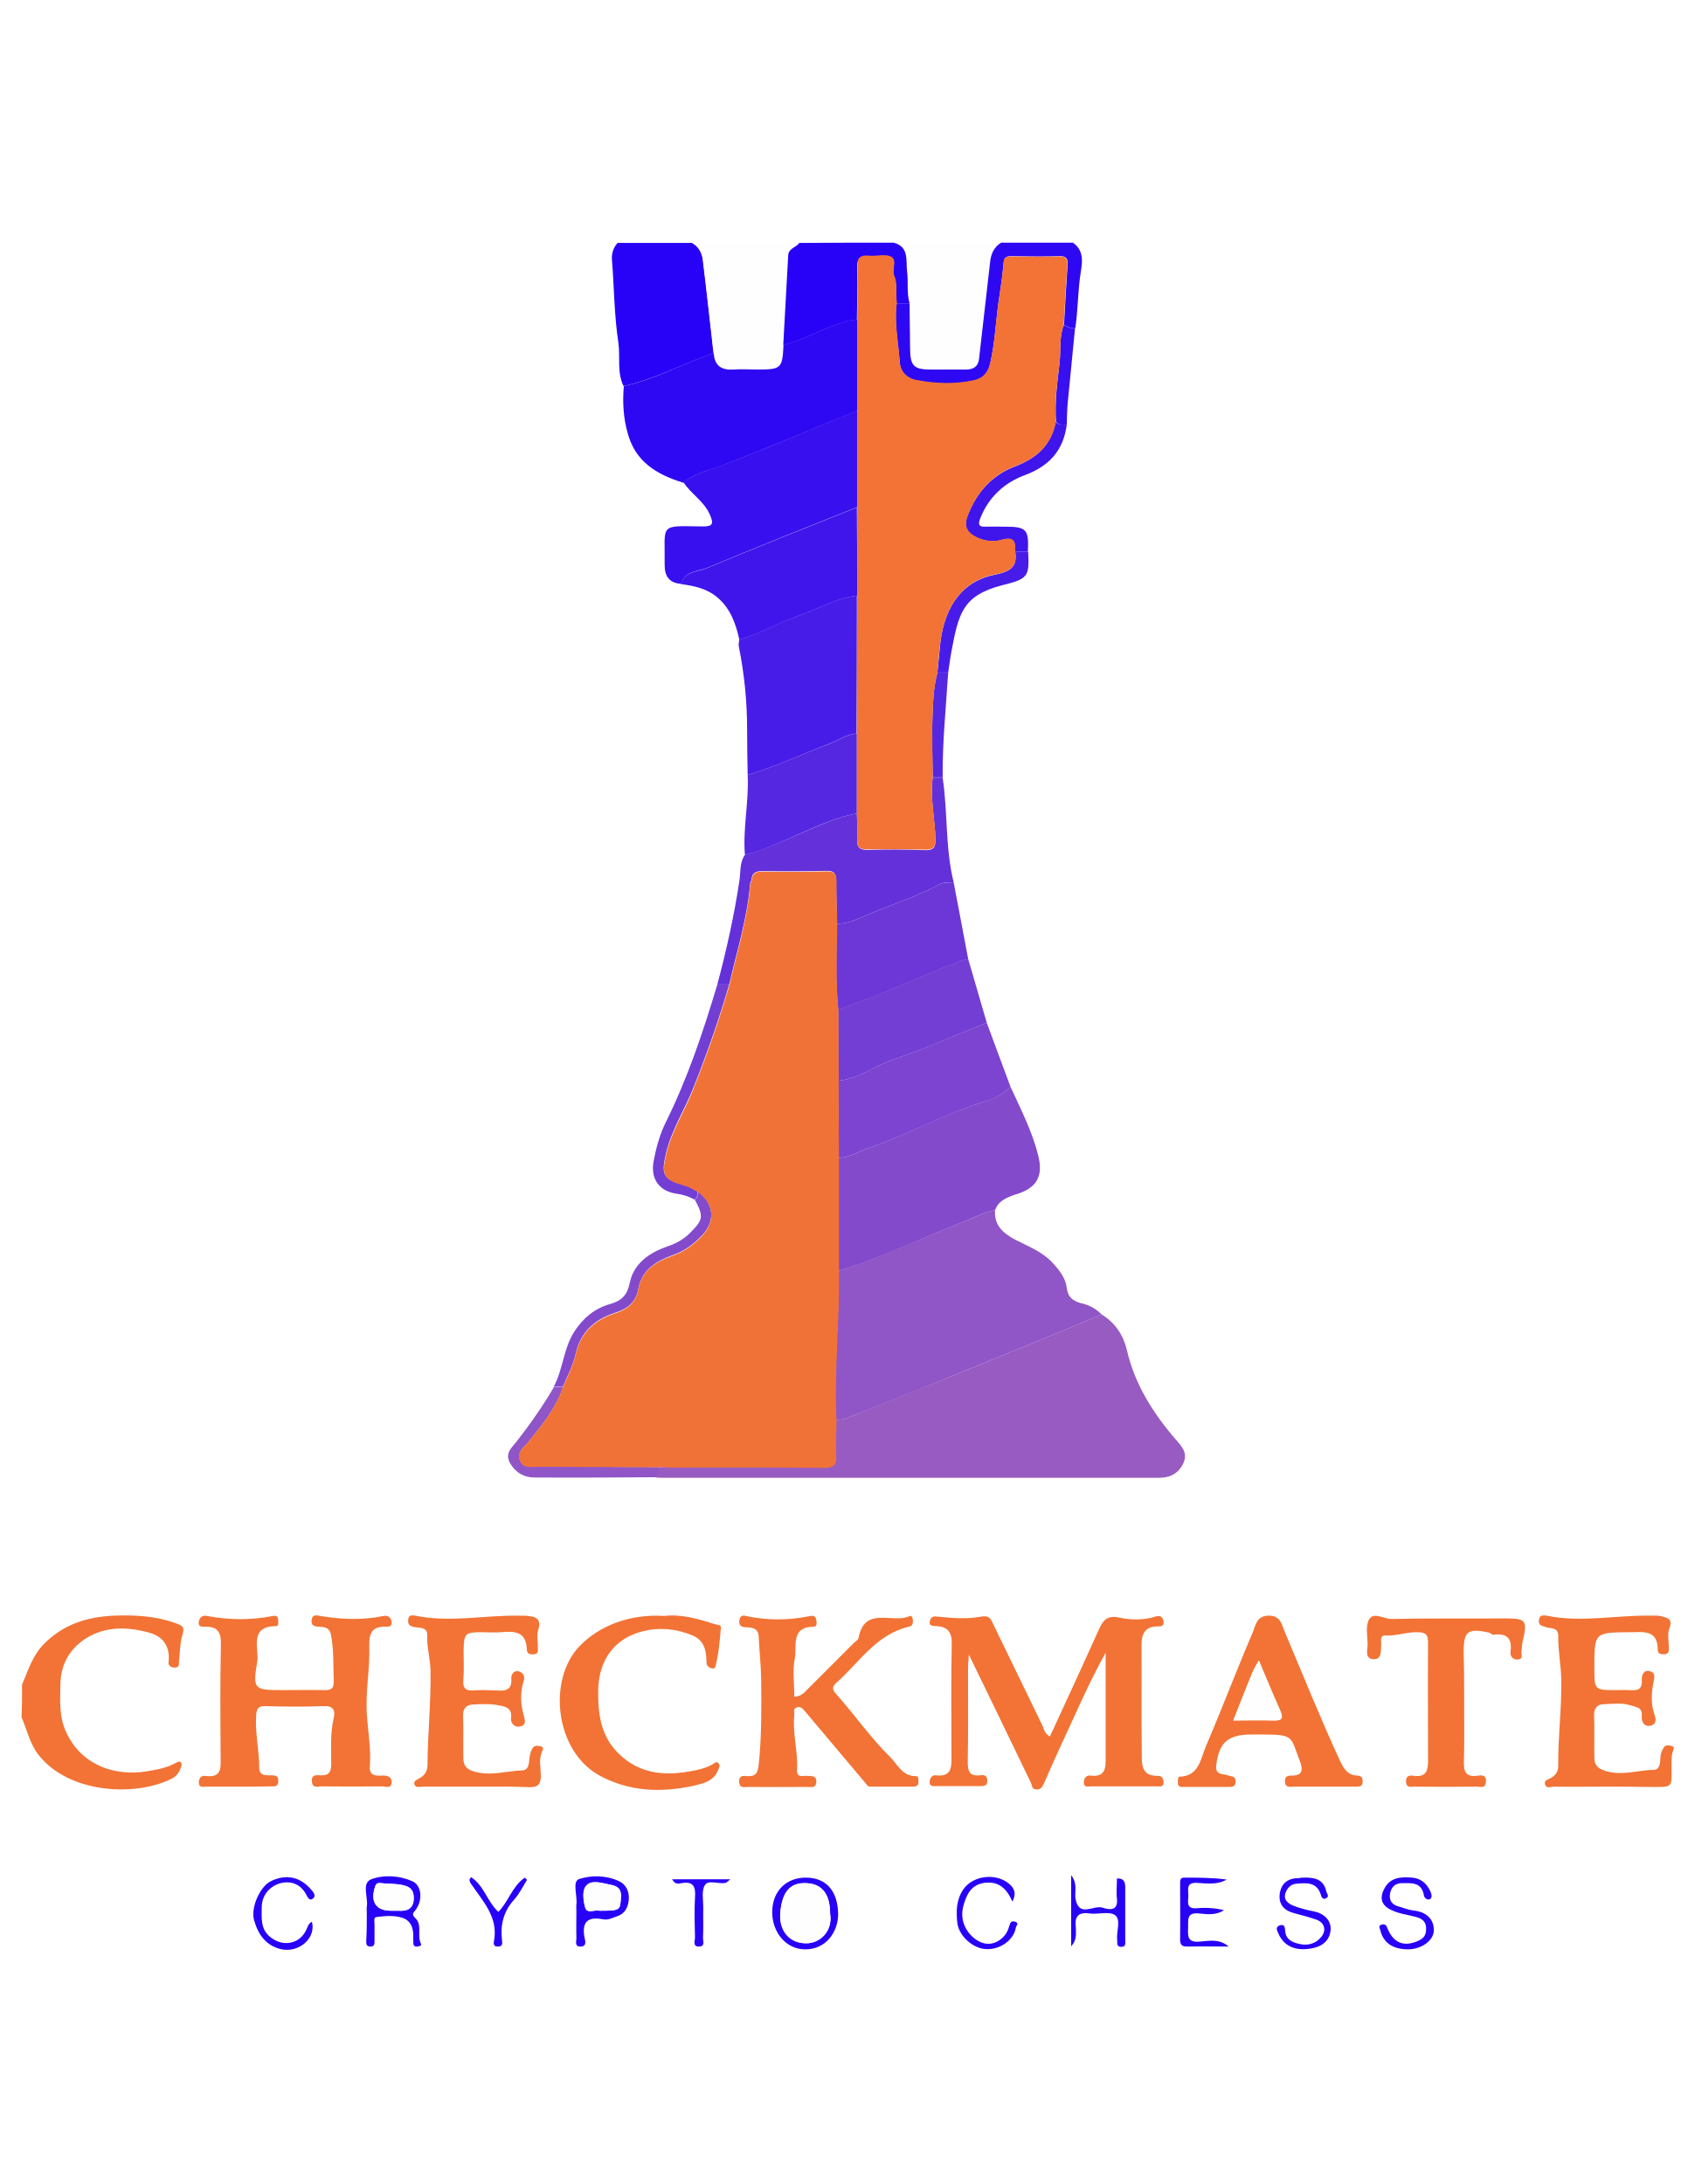
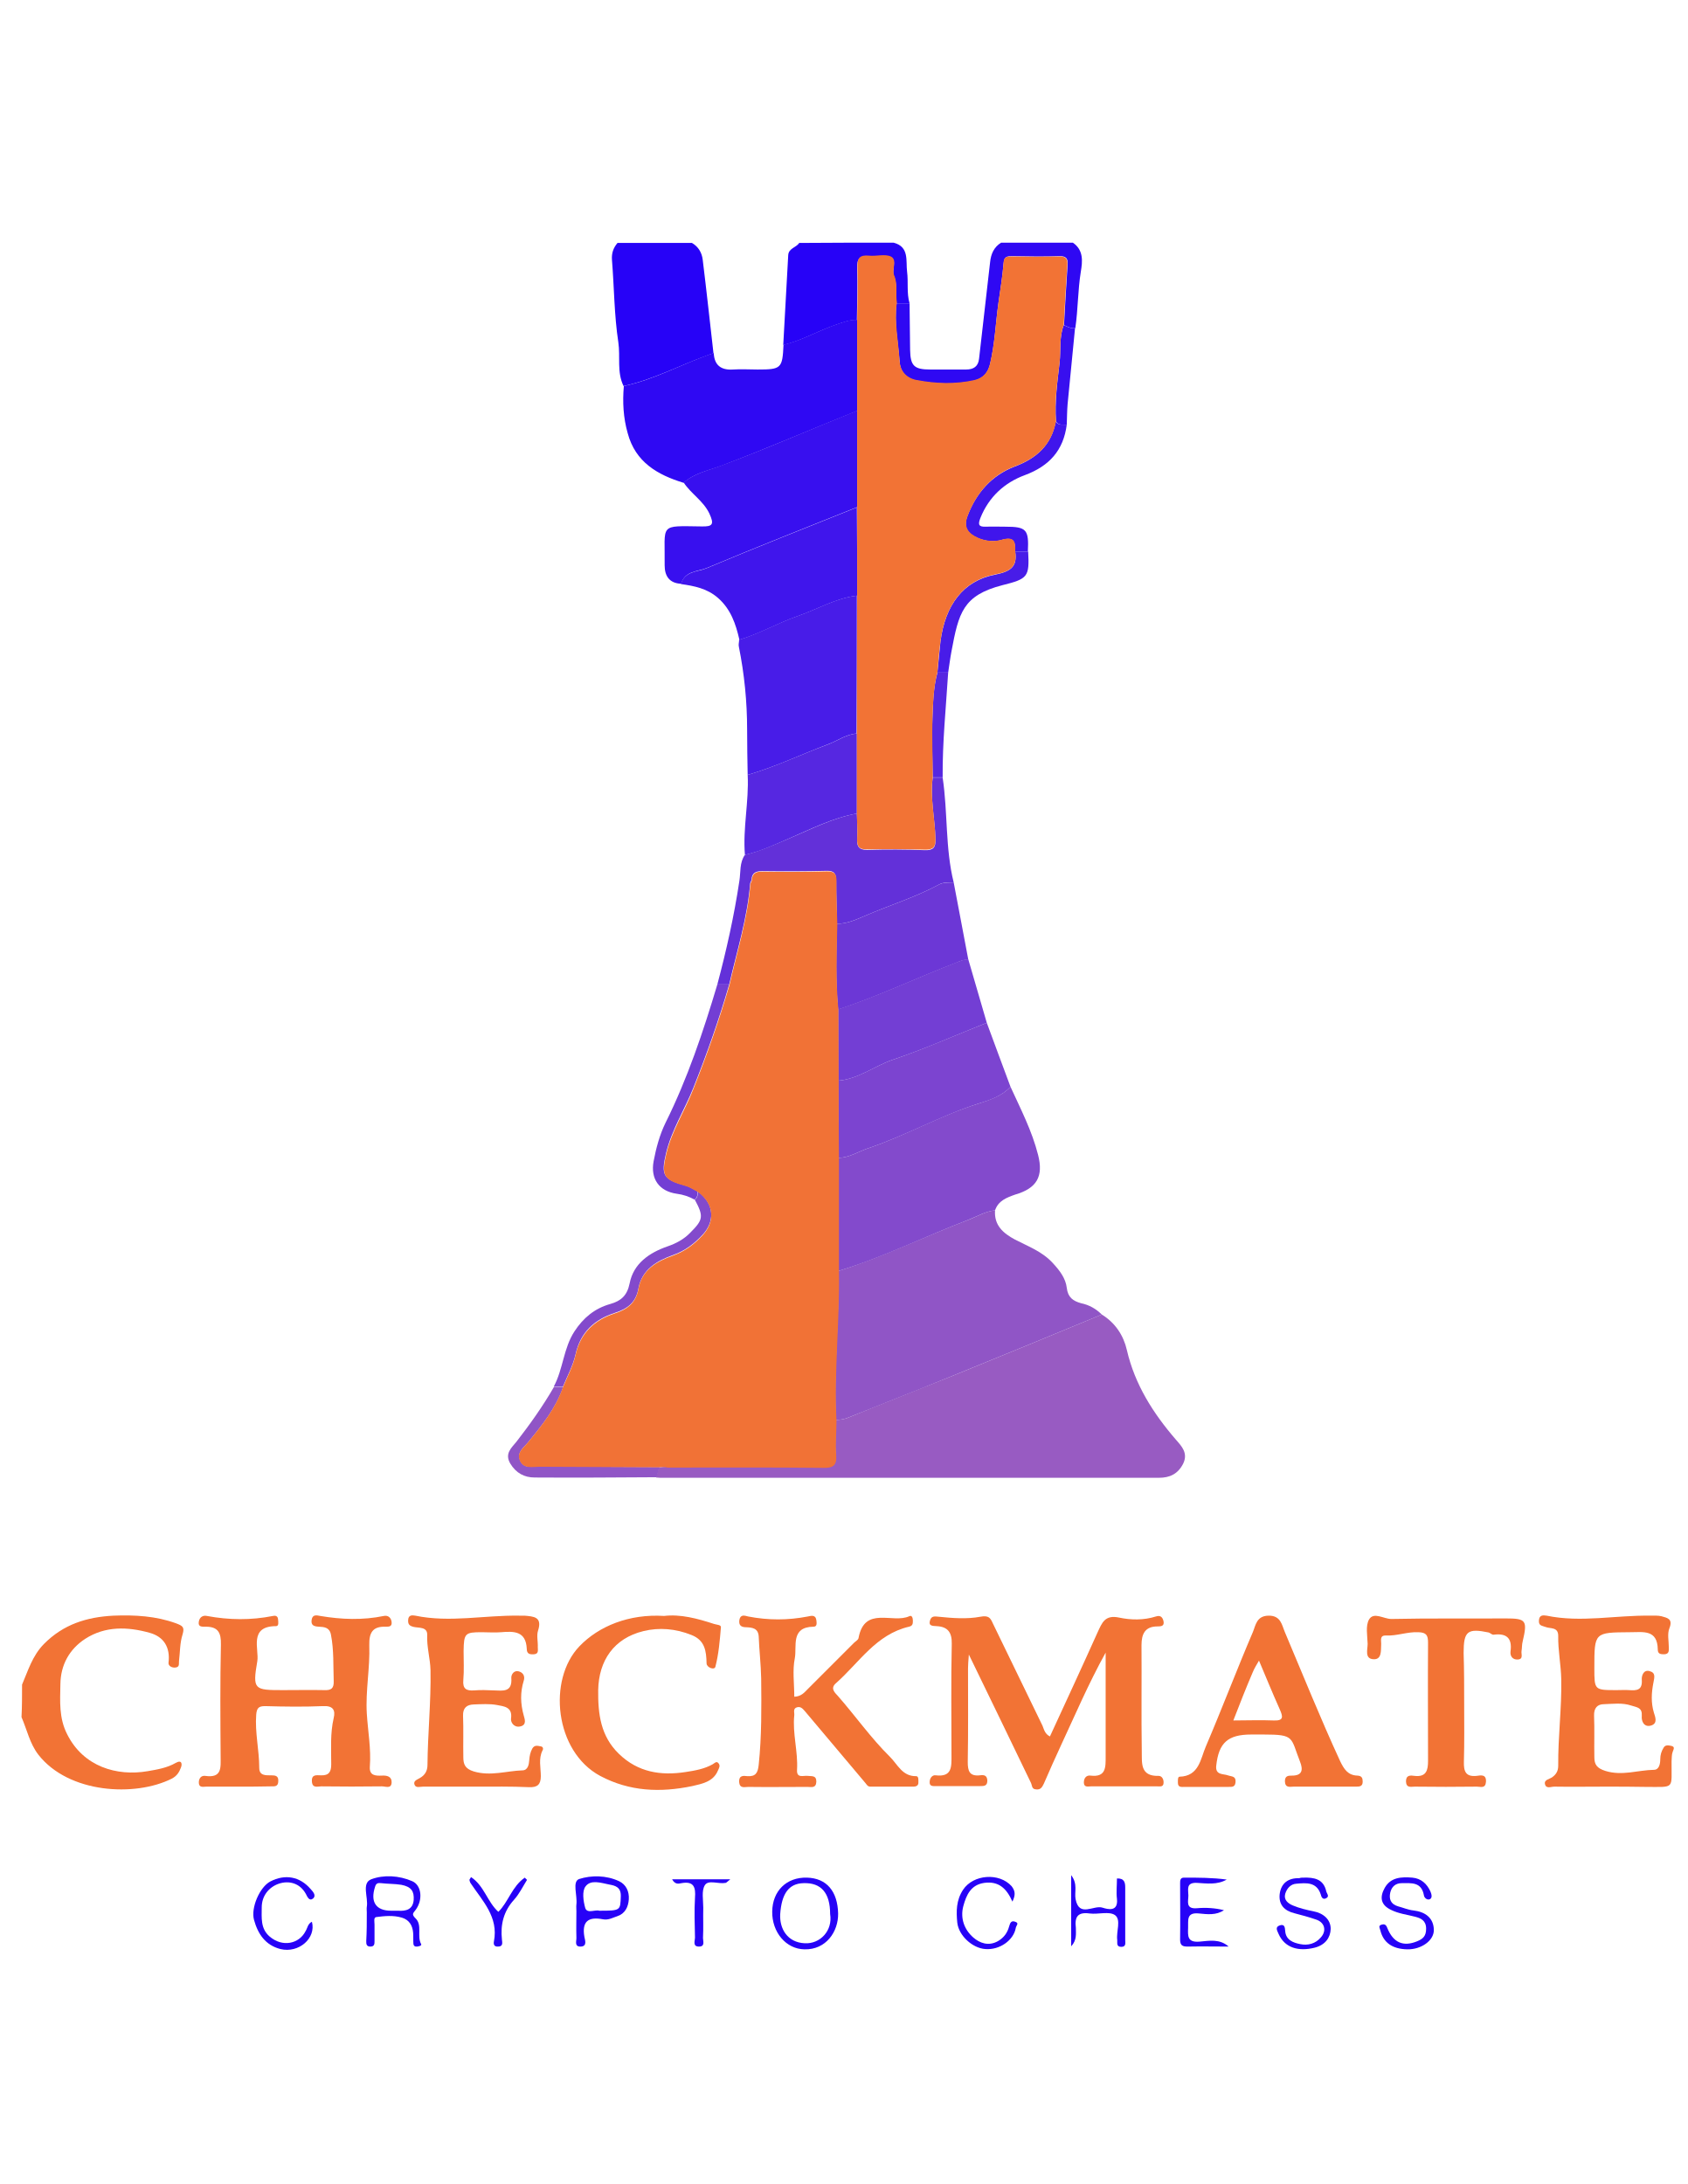
<svg xmlns="http://www.w3.org/2000/svg" version="1.1" id="Layer_1" x="0px" y="0px" viewBox="0 0 612 792" enable-background="new 0 0 612 792" xml:space="preserve">
  <g>
    <g>
      <path fill="#2702F7" d="M226.1,140c-2.5-5.1-1.1-10.6-1.9-15.9c-1.5-9.8-1.5-19.9-2.3-29.8c-0.2-2.5,0.5-4.4,2-6.2c9,0,18,0,27,0    c2.4,1.4,3.6,3.6,3.9,6.1c1.4,11.3,2.6,22.6,3.9,33.9c-0.8,0.3-1.6,0.5-2.3,0.8C246.4,132.5,236.8,137.7,226.1,140z" />
-       <path fill="#FEFEFE" d="M258.8,128c-1.3-11.3-2.5-22.6-3.9-33.9c-0.3-2.5-1.5-4.8-3.9-6.1c13,0,26,0,39,0c-1.1,1.7-3.9,1.9-4,4.5    c-0.6,10.8-1.2,21.7-1.8,32.5c-0.5,8.6-0.9,9-9.4,9c-3,0-6-0.1-8.9,0C261.4,134.3,259,132.4,258.8,128z" />
-       <path fill="#FEFEFE" d="M324,88c13,0,26,0,39,0c-2.6,1.6-3.7,4.2-4,7.1c-1.3,11.7-2.7,23.3-4,35c-0.3,2.8-2,4-4.7,3.9    c-4.3-0.1-8.6,0-13,0c-5.9,0-7.2-1.3-7.3-7.1c-0.1-5.6-0.1-11.3-0.2-16.9c-1.2-3.8-0.4-7.7-0.9-11.5C328.3,94.6,329.7,89.5,324,88    z" />
      <path fill="#F27335" d="M8,610.9c2.2-5.1,3.7-10.4,7.9-14.7c7.1-7.2,15.6-9.8,25.2-10.3c7.8-0.3,15.4,0.1,22.8,2.8    c2.3,0.9,3.1,1.3,2.3,4c-1,3.1-0.9,6.5-1.3,9.7c-0.1,0.9,0.3,2.1-1.2,2.3c-1.4,0.2-2.7-0.6-2.6-1.7c0.7-5.6-1.7-9.5-6.9-10.9    c-7.9-2.2-16-2.5-23.3,2.2c-5.8,3.8-8.9,9.5-9,16.4c-0.1,6.2-0.6,12.3,2.5,18.3c5.9,11.7,18,15.2,29.1,13.3    c3.5-0.6,7.1-1.2,10.2-3c2.3-1.3,2.4,0.5,1.9,1.7c-0.6,1.6-1.4,3-3.3,4c-13.3,6.7-37.4,5.4-48.4-8.7c-3.1-4-4.1-9-6.1-13.6    C8,618.9,8,614.9,8,610.9z" />
      <path fill="#2702F7" d="M324,88c5.8,1.5,4.4,6.6,4.9,10.5c0.5,3.8-0.2,7.7,0.9,11.5c-1.6,0-3.1,0-4.7,0c-0.5-3.3,0.4-6.7-1-9.9    c-0.9-2.2,1.3-5.6-1.2-6.8c-2.2-1-5.2-0.1-7.9-0.3c-3.2-0.3-4.3,0.8-4.2,4.1c0.2,6.3,0,12.6-0.1,19c-2.5-0.2-4.7,0.7-7.1,1.5    c-6.7,2.2-12.7,5.9-19.6,7.5c0.6-10.8,1.2-21.7,1.8-32.5c0.1-2.6,2.9-2.8,4-4.5C301.3,88,312.6,88,324,88z" />
      <path fill="#2F08F3" d="M325.1,110c1.6,0,3.1,0,4.7,0c0.1,5.6,0.1,11.3,0.2,16.9c0.1,5.8,1.5,7.1,7.3,7.1c4.3,0,8.6,0,13,0    c2.7,0,4.4-1.1,4.7-3.9c1.3-11.7,2.7-23.3,4-35c0.3-3,1.4-5.5,4-7.1c8.7,0,17.3,0,26,0c4,2.7,3.5,6.9,2.9,10.5    c-1.1,6.8-1,13.7-2,20.5c-1.5,0.2-2.8-0.5-4.1-1.1c0.4-7.3,0.8-14.5,1.3-21.8c0.2-2.3-0.5-3.3-3-3.2c-5.6,0.2-11.3,0.1-17,0    c-1.8,0-3,0-3.2,2.5c-0.4,4.9-1.2,9.8-1.9,14.7c-1,7.3-1.3,14.7-3,21.9c-0.7,3-2.4,5.2-5.6,6c-7,1.6-14,1.3-21.1,0    c-3.9-0.7-5.9-3.4-6.1-6.8C325.7,124.2,324.1,117.1,325.1,110z" />
      <path fill="#985BC2" d="M399.5,476.7c4.9,3,7.9,7.6,9.1,12.9c2.9,12.5,9.5,22.9,17.8,32.5c2,2.3,4.5,4.8,2.6,8.7    c-1.9,3.7-4.8,5.1-8.8,5.1c-60.3,0-120.5,0-180.8,0c-0.5,0-1-0.1-1.5-0.1c0.3-1.2,0.7-2.5,1-3.7c1-0.1,2-0.2,3-0.2    c18.8,0,37.6-0.1,56.3,0.1c3.6,0,5.1-0.7,4.8-4.6c-0.3-4.1,0-8.3,0.1-12.5c1.5,0,2.9-0.2,4.4-0.8c12.7-5.2,25.5-10.2,38.2-15.3    C363.7,491.5,381.6,484.1,399.5,476.7z" />
      <path fill="#9055C6" d="M399.5,476.7c-17.9,7.4-35.8,14.8-53.8,22.1c-12.7,5.2-25.5,10.2-38.2,15.3c-1.5,0.6-2.9,0.8-4.4,0.8    c-0.9-18,1.2-36,0.9-54c16.1-5,31.2-12.5,47-18.5c3.2-1.2,6.2-3.1,9.8-3.5c-0.4,5.4,2.9,8.3,7.2,10.6c4.8,2.5,9.9,4.3,13.8,8.6    c2.5,2.7,4.6,5.5,5,8.9c0.4,3.5,2.3,4.8,5.2,5.6C394.9,473.2,397.4,474.6,399.5,476.7z" />
      <path fill="#2F08F3" d="M284.1,125c6.9-1.6,12.9-5.3,19.6-7.5c2.4-0.8,4.6-1.7,7.1-1.5c0,11,0,22,0,33    c-16.5,6.6-32.8,13.7-49.5,20c-4.6,1.7-9.6,2.6-13.4,6.1c-9.5-2.9-17.5-7.5-20.3-18c-1.6-5.6-1.9-11.3-1.4-17.1    c10.7-2.3,20.2-7.5,30.3-11.2c0.8-0.3,1.5-0.5,2.3-0.8c0.2,4.4,2.6,6.3,7,6c3-0.2,5.9,0,8.9,0C283.3,134,283.7,133.6,284.1,125z" />
      <path fill="#834ACC" d="M360.8,438.9c-3.5,0.4-6.5,2.2-9.8,3.5c-15.7,6-30.8,13.6-47,18.5c0-13.7,0-27.3,0-41    c4-0.1,7.2-2.3,10.8-3.5c13.6-4.6,26.2-11.9,40-16.2c4-1.3,8.5-2.7,11.6-6.1c3.7,8.1,7.8,16,10,24.7c2,7.8-0.4,12.1-8.3,14.4    C365,434.3,362,435.4,360.8,438.9z" />
      <path fill="#F27335" d="M380.7,629.7c5.8-12.6,11.6-25.1,17.3-37.8c1.6-3.4,2.6-6.4,7.8-5.3c4.2,0.9,8.9,1,13.3-0.4    c1.8-0.6,2.5,0.4,2.8,1.8c0.3,1.7-0.9,1.8-2.2,1.8c-4.5,0-5.8,2.7-5.8,6.8c0.1,12.8-0.1,25.7,0.1,38.5c0.1,4.1-0.7,9.1,6.1,8.9    c1.2,0,1.9,1.2,1.8,2.6c-0.1,1.5-1.3,1.2-2.3,1.2c-8,0-16,0-24,0c-1,0-2.6,0.5-2.6-1.4c0-1.6,0.9-2.7,2.4-2.5    c5.7,0.7,5.5-3.1,5.5-6.9c0-12.1,0-24.2,0-37.7c-6.4,11.6-11,22.5-16,33.2c-2.2,4.7-4.3,9.5-6.4,14.3c-0.6,1.2-1.1,2.3-2.8,2.1    c-1.7-0.1-1.4-1.4-1.9-2.4c-7.2-15-14.5-30-22.5-46.5c-0.2,2.6-0.3,3.8-0.3,5c0,11.3,0.1,22.7-0.1,34c0,3.2,0.6,5.2,4.4,4.8    c1.4-0.2,2.6-0.1,2.7,1.9c0,2-1.2,2-2.6,2c-5.3,0-10.7,0-16,0c-1.1,0-2.5,0.2-2.3-1.7c0.1-1.3,1-2.4,2.2-2.2    c6,0.7,5.7-3.2,5.7-7.2c0-13.5-0.2-27,0.1-40.5c0.1-4.2-1.5-6.2-5.5-6.4c-1.4-0.1-3,0-2.4-2c0.5-1.7,1.5-1.6,3.3-1.4    c4.9,0.5,10.1,0.9,14.9,0c3.1-0.6,3.7,0.4,4.6,2.4c6,12.4,12,24.7,18,37.1C378.6,627.3,378.9,628.8,380.7,629.7z" />
      <path fill="#380FEF" d="M247.9,175c3.8-3.4,8.9-4.4,13.4-6.1c16.7-6.2,33-13.4,49.5-20c0,11.7,0,23.3,0,35    c-18.2,7.3-36.5,14.5-54.6,22.1c-3.2,1.3-7.9,1-9.2,5.7c-4.3-0.2-6-2.8-6-6.7c0.2-15.2-2.3-14.3,13.4-14.1    c4.1,0.1,4.6-0.8,2.8-4.7C255,181.6,250.6,179.1,247.9,175z" />
      <path fill="#481CE8" d="M271.1,281c-0.1-5.5-0.2-10.9-0.2-16.4c0-10.1-1-20.2-3-30.1c-0.2-0.8,0.1-1.6,0.1-2.5    c7.3-2.2,14-6.1,21.2-8.6c7.2-2.5,13.8-6.5,21.5-7.4c0,16.7,0,33.3-0.1,50c-3.9,0.3-7,2.7-10.6,4    C290.5,273.6,281.1,278.1,271.1,281z" />
      <path fill="#F27335" d="M86.3,647.9c-3.8,0-7.7,0-11.5,0c-1,0-2.6,0.5-2.7-1.3c-0.1-1.6,0.8-2.8,2.3-2.6c6.2,0.9,5.6-3.1,5.6-7.1    c-0.1-13.5-0.2-27,0.1-40.5c0.1-4.3-1-6.5-5.5-6.5c-1.3,0-2.9,0.2-2.5-1.9c0.3-1.6,1.5-2.3,2.9-2c8,1.5,16,1.6,24,0    c0.8-0.2,1.7,0,1.8,1.1c0.1,1,0.4,2.6-0.7,2.6c-10,0-6.1,8.4-6.8,12.7c-1.8,10.4-1.1,10.5,9.3,10.5c5,0,10-0.1,15,0    c2.5,0.1,3.5-0.6,3.4-3.3c-0.2-5.6,0.1-11.2-1-16.8c-0.5-2.7-2.5-2.8-4.4-2.9c-1.8-0.1-2.9-0.5-2.6-2.5c0.3-2.1,2-1.6,3.1-1.4    c7.7,1.3,15.4,1.6,23.1,0c1.5-0.3,2.6,0.6,2.8,2.2c0.2,1.8-1.1,1.7-2.3,1.7c-4.6-0.1-5.9,2.2-5.8,6.7c0.3,8.3-1.4,16.5-0.9,24.8    c0.4,6.4,1.6,12.8,1.1,19.3c-0.2,3.2,2,3.3,4.4,3.2c1.8-0.1,3.6,0.3,3.5,2.5c-0.1,2.4-2.2,1.4-3.5,1.4c-7.3,0.1-14.7,0.1-22,0    c-1.3,0-3.2,0.8-3.4-1.7c-0.2-2.8,1.7-2.3,3.3-2.3c2.9,0.1,3.7-1.3,3.7-4c0-5.6-0.4-11.2,0.9-16.8c0.7-2.9-0.3-4.5-3.9-4.3    c-7,0.3-14,0.2-21,0c-2.3,0-3,0.7-3.2,3.1c-0.5,6.5,1.1,12.8,1.1,19.3c0,2.9,2.4,2.7,4.4,2.7c1.5,0,2.6,0.2,2.5,2.1    c0,2.1-1.4,1.9-2.7,1.9C94.3,647.9,90.3,647.9,86.3,647.9z" />
      <path fill="#F27335" d="M288,615.3c2.6-0.1,3.7-1.6,5-2.9c5.5-5.5,11.1-11.1,16.6-16.6c0.6-0.6,1.6-1.1,1.7-1.8    c2.2-11.8,12.4-5.1,18.4-7.9c1-0.5,1.3,0.7,1.3,1.6c0,1,0,1.9-1.4,2.2c-12,2.8-18.1,13.1-26.5,20.5c-2.2,1.9-0.3,3.5,0.7,4.6    c6.4,7.3,12,15.3,18.9,22.1c2.8,2.8,4.5,7.1,9.5,7c0.9,0,0.8,1.3,0.8,2.1c0.1,1.3-0.7,1.7-1.9,1.7c-5.2,0-10.3,0-15.5,0    c-1,0-1.3-0.7-1.8-1.3c-7.3-8.7-14.6-17.3-21.9-26c-0.8-0.9-1.5-1.8-2.8-1.5c-1.7,0.4-1,1.9-1.1,2.9c-0.7,6.6,1.4,13.2,1,19.8    c-0.2,3.2,2.3,2,3.9,2.2c1.4,0.2,3.1-0.3,3.1,2.1c-0.1,2.5-1.9,1.9-3.2,1.9c-7.2,0-14.3,0.1-21.5,0c-1.3,0-3.1,0.7-3.3-1.8    c-0.1-2.4,1.5-2.3,3-2.1c3,0.2,3.8-1.2,4.1-4.1c1.1-10.4,1-20.9,0.9-31.3c-0.1-5.1-0.7-10.2-0.9-15.3c-0.2-3-2.4-3.2-4.5-3.3    c-1.9,0-2.8-0.7-2.5-2.7c0.4-2.1,2-1.5,3.2-1.2c7.2,1.4,14.4,1.4,21.6,0c1.1-0.2,2.8-0.8,3.1,1.3c0.1,0.9,0.4,2.4-1,2.4    c-8.4,0.1-6,7.1-6.8,11.4C287.3,605.7,288,610.5,288,615.3z" />
      <path fill="#7C44D0" d="M366.4,394.1c-3.1,3.4-7.6,4.9-11.6,6.1c-13.8,4.4-26.3,11.6-40,16.2c-3.6,1.2-6.8,3.4-10.8,3.5    c0-9.3,0-18.7-0.1-28c7.3-0.6,13.1-5.3,19.8-7.6c11.5-3.9,22.7-8.9,34.1-13.4C360.7,378.7,363.5,386.4,366.4,394.1z" />
      <path fill="#6330D9" d="M341.8,282c1.9,12.6,0.9,25.5,4,38c-1.8,0.1-3.6-0.2-5.4,0.8c-8.5,4.6-17.7,7.4-26.5,11.2    c-3.3,1.4-6.7,3-10.4,3c-0.1-5.1-0.3-10.3-0.3-15.4c0-2.6-0.5-3.9-3.5-3.8c-7.8,0.2-15.6,0.2-23.4,0.1c-2.5,0-3.7,0.8-3.8,3.2    c-0.2,0.4-0.3,0.8-0.5,1.2c-1,12.6-4.8,24.5-7.6,36.7c-1.4,0-2.9,0-4.3,0c3.3-12.4,6.1-24.9,8-37.6c0.5-3.1,0-6.6,2-9.4    c5.5-1.3,10.5-3.6,15.7-5.8c8.1-3.4,16.1-7.6,24.9-9.2c0.1,3.2,0.3,6.3,0.1,9.4c-0.1,2.7,0.7,3.8,3.6,3.8c7-0.2,14-0.2,20.9,0.1    c3.1,0.1,4-0.9,3.9-4c-0.2-7.4-2-14.8-1-22.3C339.4,282,340.6,282,341.8,282z" />
      <path fill="#4015EC" d="M310.8,216c-7.7,0.9-14.3,4.9-21.5,7.4c-7.2,2.5-13.8,6.4-21.2,8.6c-1.3-5.7-3.1-11.1-7.8-15.2    c-3.9-3.4-8.5-4.3-13.4-5c1.3-4.7,6-4.4,9.2-5.7c18.1-7.6,36.4-14.8,54.6-22.1C310.8,194.6,310.8,205.3,310.8,216z" />
      <path fill="#6C37D6" d="M303.5,335c3.8,0,7.1-1.6,10.4-3c8.8-3.8,18-6.6,26.5-11.2c1.7-0.9,3.5-0.7,5.4-0.8    c1.8,9.3,3.5,18.6,5.3,28c-1.5-0.1-2.9,0.5-4.3,1.1c-14.4,5.5-28.3,12.2-42.9,17C302.9,355.7,303.2,345.3,303.5,335z" />
      <path fill="#F27335" d="M582.1,647.9c-6.2,0-12.3,0.1-18.5,0c-1.2,0-3,0.9-3.4-0.9c-0.4-1.6,1.6-1.8,2.6-2.5    c1.4-1,2.2-2.2,2.2-4.2c-0.1-10.4,1.3-20.8,1.1-31.3c-0.1-5.3-1.2-10.5-1.1-15.8c0-3.3-2.9-2.5-4.6-3.2c-1.3-0.5-2.5-0.4-2.4-2.3    c0.1-2.1,1.5-2,2.8-1.8c12.5,2.6,25-0.2,37.6,0c1.3,0,2.7-0.1,4,0.2c2.1,0.6,4.3,0.9,2.9,4.4c-0.8,2-0.2,4.6-0.2,6.9    c0,1.1,0.2,2.4-1.6,2.5c-1.2,0-2.4,0-2.4-1.7c-0.1-7.4-5.3-6.3-10.1-6.3c-12.9,0.1-12.9,0-12.9,13c0,8,0,8,8.1,8    c1.5,0,3-0.1,4.5,0c2.7,0.2,4.9,0.1,4.6-3.8c-0.1-1.2,0.5-3.7,2.8-3.1c2.3,0.6,1.8,2.2,1.4,4.3c-0.7,3.5-0.9,7.2,0.2,10.8    c0.5,1.6,1.4,3.8-0.9,4.6c-2.7,0.9-3.7-1.6-3.5-3.4c0.2-3.1-1.6-3.1-3.8-3.8c-3.3-1.1-6.6-0.6-9.9-0.5c-2.4,0-3.7,1.4-3.6,4.2    c0.2,5,0,10,0.1,15c0,2.7,0.9,4,4,5c6.1,1.9,11.8-0.3,17.6-0.4c1.9,0,2.3-2.2,2.3-3.8c0-1.6,0.4-2.9,1.2-4.2    c0.6-1.1,1.7-0.9,2.7-0.7c1.5,0.3,1,1.1,0.6,2.2c-0.4,1-0.3,2.3-0.4,3.4c-0.1,10.3,1.4,9.3-9.3,9.3    C591.8,647.9,587,647.9,582.1,647.9z" />
      <path fill="#F27335" d="M172.4,647.9c-6.3,0-12.7,0-19,0c-1.1,0-2.6,0.6-3.1-0.7c-0.5-1.4,0.9-1.8,1.9-2.4c1.8-1,2.8-2.5,2.8-4.8    c0.1-11.4,1.3-22.8,1.1-34.3c-0.1-4.3-1.4-8.4-1.2-12.8c0.1-3-3-2.5-4.8-2.9c-1.8-0.4-2.2-1.1-2.1-2.6c0.1-1.8,1.5-1.7,2.6-1.5    c12.5,2.6,25-0.2,37.6,0c0.7,0,1.3,0,2,0c3.3,0.3,6.5,0.4,4.9,5.4c-0.6,1.8,0,4-0.1,6c0,1.1,0.4,2.5-1.4,2.6    c-1.5,0.1-2.6-0.1-2.6-2c-0.3-6.4-4.6-6.4-9.3-6c-2.3,0.2-4.7,0-7,0c-6.1,0-6.5,0.4-6.6,6.8c0,3.5,0.2,7-0.1,10.5    c-0.3,3.3,1.1,4,4,3.8c2.3-0.2,4.7-0.1,7,0c3.3,0.1,6.8,0.8,6.4-4.5c-0.1-1.1,0.9-3.1,3-2.3c1.4,0.5,2,1.8,1.5,3.3    c-1.3,4.2-1.2,8.3,0,12.6c0.3,1.2,1.3,3.5-1.4,4c-2.3,0.4-3.4-1.7-3.2-2.9c0.6-4.3-2.7-4.4-5.1-4.9c-2.7-0.5-5.6-0.3-8.5-0.2    c-2.4,0.1-3.9,1.2-3.8,4.1c0.2,5,0,10,0.1,15c0,2.6,0.6,4.2,3.8,5.2c6.1,1.8,11.8-0.2,17.6-0.4c2,0,2.4-2.1,2.5-3.7    c0.1-1.5,0.4-2.9,1.1-4.2c0.8-1.4,2-1,3.1-0.8c0.8,0.1,1,0.9,0.6,1.5c-1.5,3-0.6,6.2-0.6,9.3c0,3.1-1.3,4.1-4.2,4    C185.4,647.8,178.9,647.9,172.4,647.9z" />
      <path fill="#F27335" d="M480.1,647.9c-3.7,0-7.3,0-11,0c-1.3,0-3.1,0.6-3.2-1.9c0-2,1.1-2.1,2.6-2.1c3.8,0,4-2.2,2.9-5    c-3.5-8.9-1.8-9.9-13.2-9.9c-1.5,0-3,0-4.5,0c-8.5,0-11.8,3-12.7,11.3c-0.4,3.5,2.6,2.9,4.2,3.5c1.4,0.5,3,0.2,2.8,2.5    c-0.2,2.1-1.7,1.6-2.9,1.7c-5.2,0-10.3,0-15.5,0c-1.1,0-2.5,0.3-2.5-1.5c0-0.8-0.1-2.2,0.6-2.2c7.1-0.2,7.6-6.5,9.5-10.9    c5.9-13.8,11.2-27.8,17.1-41.6c1-2.4,1.3-5.8,5.6-5.9c4.6-0.1,4.9,3.5,6,6c6.6,15.6,12.9,31.3,20,46.7c1.4,2.9,2.8,5.2,6.3,5.3    c1.6,0.1,1.9,0.9,1.9,2.2c0,1.7-1.1,1.8-2.3,1.8C487.8,647.9,483.9,647.9,480.1,647.9z M447.2,623.9c5.2,0,9.8-0.2,14.5,0    c3.9,0.2,3.5-1.4,2.3-4.1c-2.6-5.8-5-11.7-7.5-17.6c-0.8,1.4-1.7,2.8-2.3,4.3C451.8,612.1,449.6,617.7,447.2,623.9z" />
      <path fill="#733ED4" d="M303.9,366c14.6-4.8,28.6-11.5,42.9-17c1.4-0.5,2.7-1.2,4.3-1.1c2.2,7.7,4.5,15.3,6.7,23    c-11.3,4.5-22.5,9.5-34.1,13.4c-6.7,2.3-12.4,7-19.8,7.6C303.9,383.3,303.9,374.6,303.9,366z" />
      <path fill="#F27335" d="M240.8,586c5.9-0.7,12,0.9,18.1,2.9c0.9,0.3,2.6,0.3,2.5,1.2c-0.4,4.8-0.8,9.7-2,14.3    c-0.3,1.4-3.2,0.3-3.2-1.2c-0.1-4.5-0.6-8.4-5.5-10.3c-5.7-2.3-11.7-2.8-17.4-1.4c-10.7,2.6-16.2,10.7-16.4,21.4    c-0.1,8.7,0.9,16.7,7.5,23.1c6.9,6.7,15.2,8,24.2,6.6c3.3-0.5,6.8-1.1,9.8-2.8c0.7-0.4,1.4-1.3,2.1-0.4c0.8,0.9,0.2,1.8-0.2,2.7    c-1.7,4.1-5.9,4.8-9.3,5.6c-11.5,2.4-22.7,2-33.4-3.7c-16.5-8.9-19.1-34.9-7.5-47C217.1,589.7,228.1,585.2,240.8,586z" />
      <path fill="#F27335" d="M530.9,617.9c0,7,0.1,14-0.1,21c-0.1,3.5,0.7,5.5,4.6,5.1c1.5-0.2,3.6-0.7,3.4,2.2c-0.2,2.5-2,1.7-3.3,1.7    c-7.5,0.1-15,0.1-22.5,0c-1.4,0-3.1,0.6-3.2-1.9c0-2.4,1.7-2.2,3.1-2c4.3,0.5,4.9-2.1,4.9-5.4c0-14.3-0.1-28.6,0-42.9    c0-2.7-0.6-3.7-3.5-3.8c-4-0.2-7.8,1.4-11.8,1.2c-2.4-0.1-1.6,2-1.7,3.3c-0.1,2.3,0.2,5.4-2.7,5.3c-3.4-0.1-2.2-3.5-2.2-5.6    c-0.1-3-0.8-6.5,0.5-8.8c1.7-2.9,5.3-0.2,8.1-0.2c13.8-0.3,27.6-0.1,41.4-0.2c7.5,0,8,0.7,6.2,8.4c-0.3,1.1-0.2,2.3-0.4,3.4    c-0.2,1.1,0.8,3-1.4,3.1c-1.8,0.1-2.8-1.2-2.6-2.9c0.7-4.9-1.5-6.7-6.1-6.1c-0.6,0.1-1.2-0.6-1.8-0.8c-7.7-1.6-9.1-0.5-9.1,7.4    C530.9,605.6,530.9,611.8,530.9,617.9z" />
      <path fill="#5627E1" d="M310.7,295c-8.8,1.6-16.8,5.7-24.9,9.2c-5.1,2.2-10.2,4.6-15.7,5.8c-0.8-9.7,1.5-19.3,1-29    c10-2.9,19.3-7.4,29-11c3.5-1.3,6.7-3.7,10.6-4C310.7,275.6,310.7,285.3,310.7,295z" />
      <path fill="#733ED4" d="M260.1,357c1.4,0,2.9,0,4.3,0c-3.7,12.7-8.1,25.2-13,37.5c-3.2,8-7.9,15.3-9.9,23.7c-1.9,8-1,9.5,7,11.7    c1.6,0.4,3,1.4,4.4,2.1c0,1.1,0.1,2.3-1.1,3c-2-1.1-4.1-1.8-6.4-2.1c-6.4-0.9-9.6-5.4-8.4-11.8c0.9-4.8,2.2-9.6,4.3-13.9    C249.3,391.1,255,374.1,260.1,357z" />
      <path fill="#4015EC" d="M386.8,154c-1.2,9.3-6.3,15-15.2,18.3c-7.3,2.7-13,7.8-16.1,15.5c-1,2.5-0.6,3.3,2,3.2c2.3-0.1,4.6,0,7,0    c7.7,0,8.6,1,8.2,9c-1.6,0-3.1,0-4.7,0c0.2-3.4-0.2-5.5-4.8-4.2c-2.7,0.8-5.9,0.5-8.7-0.7c-3.7-1.6-5.3-3.9-3.7-8    c3.2-8.4,8.8-14.7,17.1-17.9c8-3,13.3-7.8,14.9-16.3C383.8,154.4,385.4,153.9,386.8,154z" />
      <path fill="#834ACC" d="M251.9,435c1.2-0.7,1.1-1.9,1.1-3c6.6,5,5.8,11.3,1.9,15.6c-3,3.3-6.5,6-10.8,7.5    c-5.9,2.1-11.3,5.2-12.6,12.1c-0.9,5.1-3.9,7.4-8.6,8.9c-7.3,2.4-12.4,6.9-14.2,15c-0.9,4.1-3,7.9-4.6,11.8    c-1.1,0-2.2-0.1-3.3-0.1c3.4-6.3,3.5-13.9,7.5-20c3.2-4.9,7.3-8.3,12.9-9.9c3.9-1.1,6.2-3,7.1-7.5c1.4-7.2,7.1-11.1,13.7-13.4    c3.2-1.1,6-2.6,8.3-5C255,442.3,255.2,441.1,251.9,435z" />
      <path fill="#9055C6" d="M200.9,502.9c1.1,0,2.2,0.1,3.3,0.1c-2.6,7.6-7.6,13.8-12.6,19.9c-1.6,2-4.3,3.7-3,6.7    c1.3,3.1,4.5,2.2,7.1,2.2c14.5,0.1,28.9,0.1,43.4,0.2c-0.3,1.2-0.7,2.5-1,3.7c-14.7,0.1-29.5,0.2-44.2,0.1c-3.8,0-6.8-1.6-8.9-5.1    c-2.1-3.6,0.5-5.7,2.2-7.8C192.1,516.6,196.8,510,200.9,502.9z" />
      <path fill="#481CE8" d="M368.1,200c1.6,0,3.1,0,4.7,0c0.5,9.2-0.1,9.9-9.3,12.2c-14.4,3.7-15.9,10.1-18.5,24    c-0.5,2.6-0.8,5.2-1.2,7.7c-1.3,0-2.6,0-3.9,0c0.4-3.7,0.7-7.5,1.1-11.2c1.7-13.3,8.3-22.1,19.8-24.3    C366.2,207.3,369,205.7,368.1,200z" />
      <path fill="#2702F7" d="M133,693.5c0-0.7-0.1-1.3,0-2c0.6-3.4-2-8.6,1.6-10c4.5-1.7,10.1-1.4,14.9,0.7c3.4,1.5,3.9,6.8,1.2,10.4    c-1,1.3-1.5,1.6,0,3.1c2.5,2.4,0.4,6.4,2,9.3c0.3,0.6-0.8,0.8-1.4,0.9c-0.8,0.1-1.3-0.2-1.4-1c-0.1-1.3,0-2.7-0.1-4    c-0.2-2.6-1.4-4.7-4.1-5.5c-3.1-0.9-6.2-0.6-9.3-0.2c-1,0.2-0.6,1.7-0.6,2.7c0,2,0,4,0,6c0,1,0,2-1.5,2c-1.5,0-1.5-1-1.5-2    C133,700.4,133,697,133,693.5z M141.8,692.9c0.8,0,1.7,0,2.5,0c2.9,0.2,5.4-0.4,5.7-3.9c0.2-3.1-0.8-4.8-4.5-5.5    c-2.5-0.4-4.9-0.3-7.3-0.6c-1-0.1-1.8-0.1-2.2,1.3C134.2,689.7,136.3,692.9,141.8,692.9z" />
      <path fill="#2702F7" d="M280,693.2c0.1-7.5,5.2-12.5,12.6-12.3c7.2,0.2,11.1,5,11.3,13c0.1,6.6-4.4,13.2-12.2,13    C285,706.8,279.9,700.7,280,693.2z M301,694.1c0-7.6-3.2-11.4-9.6-11.2c-5.5,0.1-8,4-8.5,11.2c-0.3,5.2,2.5,10.3,8.9,10.6    C297.4,705,302,700.1,301,694.1z" />
      <path fill="#5627E1" d="M339.9,243.9c1.3,0,2.6,0,3.9,0c-0.8,12.7-2.1,25.3-2,38c-1.2,0-2.4,0-3.6,0c-0.1-7.2-0.4-14.3-0.1-21.5    C338.3,255,338.4,249.4,339.9,243.9z" />
      <path fill="#2702F7" d="M209,693.1c0-0.8-0.1-1.7,0-2.5c0.4-3.2-1.6-8.3,1-9.2c4.4-1.4,9.8-1.4,14.5,0.8c2.5,1.2,3.7,3.7,3.5,6.6    c-0.2,2.8-1.4,5.2-4.2,6.1c-1.6,0.5-3.2,1.5-5.2,1.1c-5.2-1-7.7,0.7-6.7,6.4c0.2,1.1,1.1,3.4-1.3,3.5c-2.5,0.1-1.5-2.1-1.6-3.3    C208.9,699.4,209,696.2,209,693.1z M217.3,692.9c7.8,0,7.6-0.1,7.8-5.2c0.1-3.3-1.9-3.9-4.2-4.3c-3-0.6-6.7-1.9-8.6,0.7    c-1.3,1.7-0.8,5.3-0.1,7.8C212.9,694.1,215.8,692.4,217.3,692.9z" />
      <path fill="#380FEF" d="M386.8,154c-1.4-0.1-3,0.4-3.9-1.2c-0.5-7.2,0.5-14.3,1.3-21.3c0.5-4.5-0.2-9.2,1.5-13.6    c1.3,0.6,2.6,1.3,4.1,1.1c-0.9,9.2-1.8,18.4-2.7,27.6C386.9,149,386.9,151.5,386.8,154z" />
      <path fill="#2702F7" d="M445.5,705.9c-5,0-9.9-0.1-14.9,0c-1.8,0-2.7-0.4-2.7-2.5c0.1-6.8,0-13.6,0-20.4c0-1,0-2.1,1.4-2.1    c5.2,0,10.3,0,15.5,0.7c-3.5,2-7.2,1.4-10.8,1.2c-4.1-0.2-3.1,2.5-3.1,4.6c0,2-1.1,4.9,3,4.6c3.3-0.3,6.6-0.1,9.9,0.7    c-2.8,1.9-6,1.5-9,1.2c-4.7-0.5-3.9,2.4-4,5.2c-0.1,3-0.3,5.4,4.2,5C438.5,703.8,442.2,703,445.5,705.9z" />
      <path fill="#2702F7" d="M510.3,706.9c-5.4-0.1-8.7-2.4-9.8-6.9c-0.2-0.8-0.8-1.6,0.3-2c0.9-0.3,1.7-0.3,2.2,1.1    c2.2,5.5,5.9,6.9,10.8,4.9c2.2-0.9,3.3-1.9,3.3-4.6c0-3-2-3.8-3.9-4.3c-3-0.8-6-1.1-8.8-2.5c-3.8-1.8-4.2-4.6-2.3-8    c2.2-3.9,6.1-4,10-3.7c3.2,0.3,5.3,2.2,6.6,5.1c0.4,1,0.7,2.2-0.2,2.7c-1,0.5-2.1-0.5-2.2-1.4c-0.9-4.9-4.5-4.4-8-4.4    c-2.3,0-3.7,1.3-4.2,3.4c-0.5,2.3,0.1,4.2,2.8,5c1.9,0.5,3.7,1.3,5.6,1.5c4.3,0.5,7.3,2.7,7.4,7C520,703.8,515.2,707,510.3,706.9z    " />
      <path fill="#2702F7" d="M472.6,680.9c3.8-0.1,7.3,0.4,8.3,5c0.2,0.8,1.3,1.8-0.1,2.5c-1.3,0.6-1.7-0.6-1.9-1.4    c-1.5-4.6-5.3-4.2-8.8-3.9c-2.1,0.1-3.5,1.7-4.1,3.7c-0.6,2.2,1.1,3.5,2.8,4.2c2.4,1,4.9,1.6,7.4,2.1c3.7,0.7,6.3,3,6.3,6.4    c-0.1,3.1-1.9,5.8-5.8,6.8c-6,1.5-10.9,0-13.1-5c-0.5-1.2-1.4-2.5,0.5-3.1c1.6-0.5,1.8,0.6,1.9,2c0.2,3.3,2.9,4.3,5.4,4.8    c2.8,0.6,5.6-0.1,7.6-2.5c2.1-2.4,1.3-5.4-1.8-6.4c-2.6-0.9-5.2-1.6-7.9-2.3c-3.6-0.9-5.7-3.1-5.3-6.9c0.5-4,3.1-5.9,7.1-5.8    C471.6,680.9,472.1,680.9,472.6,680.9z" />
      <path fill="#2702F7" d="M388.4,705.8c0-8.2,0-16.5,0-25.8c2.5,3.3,1.1,6.1,1.6,8.7c1.3,6.8,6.6,2,9.8,3.1c1.9,0.6,5.7,1.6,5.2-3.2    c-0.3-2.4,0-4.9,0-7.4c2.7-0.1,3,1.5,3,3.3c0,6.3,0,12.7,0,19c0,1,0.4,2.5-1.4,2.5c-1.9,0-1.4-1.4-1.5-2.5c-0.4-3.1,1.5-7.3-0.8-9    c-2.1-1.5-6.1-0.2-9.2-0.6c-4.3-0.6-5.5,1.2-5,5.2C390.1,701.2,390.5,703.6,388.4,705.8z" />
      <path fill="#2702F7" d="M113.1,696.9c1.6,6-4.8,11.5-11.4,9.9c-5.5-1.4-8.2-5.5-9.6-10.6c-1.2-4.4,2.1-11.9,5.9-13.9    c5.4-2.8,10.7-1.8,14.6,2.7c0.9,1,2.1,2.3,1,3.4c-1.4,1.2-2.1-0.4-2.7-1.6c-2.2-4-6.2-4.9-9.8-3.7c-3.5,1.2-6.2,4.3-6.2,8.6    c0,3.7-0.5,7.6,2.8,10.5c4.7,4.1,10.8,2.7,13.1-1.9C111.5,699.2,111.6,697.6,113.1,696.9z" />
      <path fill="#2702F7" d="M367.1,689.6c-2.1-4.8-5-7.5-10.2-6.8c-4.9,0.7-6.5,4.4-7.6,8.4c-1.2,4.5,0.4,8.6,3.6,11.4    c2.3,2,5.5,3.3,9,1.3c2.2-1.3,3.4-3.1,4-5.3c0.4-1.5,0.9-2.2,2.2-1.7c1.6,0.5,0.3,1.4,0.2,2.3c-0.8,4.4-5.8,8-11,7.6    c-4.7-0.3-9.7-4.9-10.2-9.6c-0.4-4.1-0.4-8.1,2.1-11.9c3.7-5.6,13.1-6.3,17.6-1.3C368.1,685.7,368.3,687.1,367.1,689.6z" />
      <path fill="#2702F7" d="M264.8,681.5c-1.2,1-1.5,1.3-1.7,1.3c-2.6,0.5-6.2-1.2-7.5,0.8c-1.3,2-0.6,5.4-0.6,8.2    c-0.1,3.7,0.1,7.3-0.1,11c0,1.1,0.8,3-1.3,3.1c-2.6,0.1-1.6-2.1-1.6-3.3c-0.1-4.8-0.3-9.6,0-14.4c0.3-3.8-0.4-6.1-4.9-5.3    c-1,0.2-2.3,0.6-3.4-1.4C250.7,681.5,257.2,681.5,264.8,681.5z" />
      <path fill="#2702F7" d="M191.1,681.7c-1.5,2.4-2.8,5.1-4.7,7.2c-3.8,4.2-5,9-4.4,14.5c0.1,1,0.5,2.5-1.4,2.5    c-1.5,0.1-1.7-0.9-1.5-1.9c1.7-8.8-4.1-14.6-8.4-21c-0.3-0.4-0.4-0.9-0.5-1.3c0-0.1,0.2-0.3,0.6-1c4.8,3.2,5.9,9,9.9,12.6    c3.6-3.5,5-9.3,9.6-12.4C190.4,681.1,190.8,681.4,191.1,681.7z" />
      <path fill="#F27335" d="M385.7,117.9c-1.7,4.4-1,9.1-1.5,13.6c-0.8,7-1.9,14.1-1.3,21.3c-1.6,8.5-6.9,13.3-14.9,16.3    c-8.3,3.1-13.9,9.5-17.1,17.9c-1.6,4.1,0.1,6.4,3.7,8c2.9,1.3,6.1,1.5,8.7,0.7c4.5-1.3,5,0.8,4.8,4.2c0.9,5.7-1.9,7.4-7.3,8.4    c-11.4,2.2-18.1,11-19.8,24.3c-0.5,3.7-0.8,7.5-1.1,11.2c-1.4,5.4-1.6,11-1.8,16.5c-0.2,7.1,0.1,14.3,0.1,21.5    c-1,7.5,0.8,14.9,1,22.3c0.1,3.1-0.8,4.1-3.9,4c-7-0.2-14-0.2-20.9-0.1c-2.9,0.1-3.7-1-3.6-3.8c0.2-3.1-0.1-6.3-0.1-9.4    c0-9.7,0-19.3,0-29c0-16.7,0-33.3,0.1-50c0-10.7,0-21.3,0-32c0-11.7,0-23.3,0-35c0-11,0-22,0-33c0.1-6.3,0.3-12.7,0.1-19    c-0.1-3.3,0.9-4.4,4.2-4.1c2.6,0.3,5.7-0.7,7.9,0.3c2.5,1.2,0.3,4.6,1.2,6.8c1.4,3.2,0.5,6.6,1,9.9c-1,7.2,0.6,14.2,1,21.3    c0.2,3.3,2.2,6,6.1,6.8c7,1.3,14,1.6,21.1,0c3.3-0.8,4.9-3,5.6-6c1.7-7.2,2-14.6,3-21.9c0.7-4.9,1.5-9.8,1.9-14.7    C364,93,365.2,93,367,93c5.7,0.1,11.3,0.1,17,0c2.5-0.1,3.2,0.9,3,3.2C386.5,103.4,386.1,110.7,385.7,117.9z" />
      <path fill="#F17236" d="M239,532.1c-14.5-0.1-28.9-0.1-43.4-0.2c-2.6,0-5.7,0.9-7.1-2.2c-1.3-3,1.4-4.7,3-6.7    c5-6.1,10-12.3,12.6-19.9c1.6-3.9,3.7-7.7,4.6-11.8c1.8-8,6.9-12.6,14.2-15c4.7-1.5,7.7-3.9,8.6-8.9c1.2-6.9,6.6-10,12.6-12.1    c4.4-1.6,7.8-4.2,10.8-7.5c3.9-4.3,4.7-10.7-1.9-15.6c-1.5-0.7-2.9-1.7-4.4-2.1c-8-2.2-8.9-3.7-7-11.7c2-8.4,6.8-15.7,9.9-23.7    c4.9-12.3,9.3-24.8,13-37.5c2.8-12.2,6.6-24.2,7.6-36.7c0.2-0.4,0.3-0.8,0.5-1.2c0.1-2.4,1.3-3.3,3.8-3.2    c7.8,0.1,15.6,0.1,23.4-0.1c3-0.1,3.6,1.2,3.5,3.8c-0.1,5.1,0.2,10.3,0.3,15.4c-0.2,10.3-0.6,20.7,0.4,31c0,8.7,0.1,17.3,0.1,26    c0,9.3,0,18.7,0.1,28c0,13.7,0,27.3,0,41c0.3,18-1.8,36-0.9,54c0,4.2-0.4,8.3-0.1,12.5c0.3,3.9-1.3,4.7-4.8,4.6    c-18.8-0.2-37.6-0.1-56.3-0.1C240.9,531.9,240,532,239,532.1z" />
      <path fill="#6C37D6" d="M272.5,319.1c-0.2,0.4-0.3,0.8-0.5,1.2C272.2,319.8,272.4,319.4,272.5,319.1z" />
-       <path fill="#FEFEFE" d="M447.2,623.9c2.5-6.2,4.6-11.8,6.9-17.4c0.6-1.5,1.5-2.9,2.3-4.3c2.5,5.9,4.9,11.8,7.5,17.6    c1.2,2.7,1.6,4.3-2.3,4.1C457,623.8,452.4,623.9,447.2,623.9z" />
-       <path fill="#FEFEFE" d="M141.8,692.9c-5.5,0-7.6-3.3-5.8-8.7c0.4-1.4,1.3-1.4,2.2-1.3c2.4,0.3,4.8,0.1,7.3,0.6    c3.7,0.6,4.7,2.3,4.5,5.5c-0.3,3.5-2.7,4.1-5.7,3.9C143.5,692.9,142.6,692.9,141.8,692.9z" />
-       <path fill="#FEFEFE" d="M301,694.1c1,6-3.5,10.9-9.2,10.6c-6.4-0.3-9.2-5.4-8.9-10.6c0.5-7.2,3-11.1,8.5-11.2    C297.8,682.8,301,686.5,301,694.1z" />
-       <path fill="#FEFEFE" d="M217.3,692.9c-1.5-0.5-4.3,1.2-5-1c-0.8-2.4-1.2-6,0.1-7.8c1.9-2.6,5.7-1.3,8.6-0.7c2.2,0.4,4.3,1,4.2,4.3    C224.9,692.8,225,692.9,217.3,692.9z" />
    </g>
  </g>
</svg>
